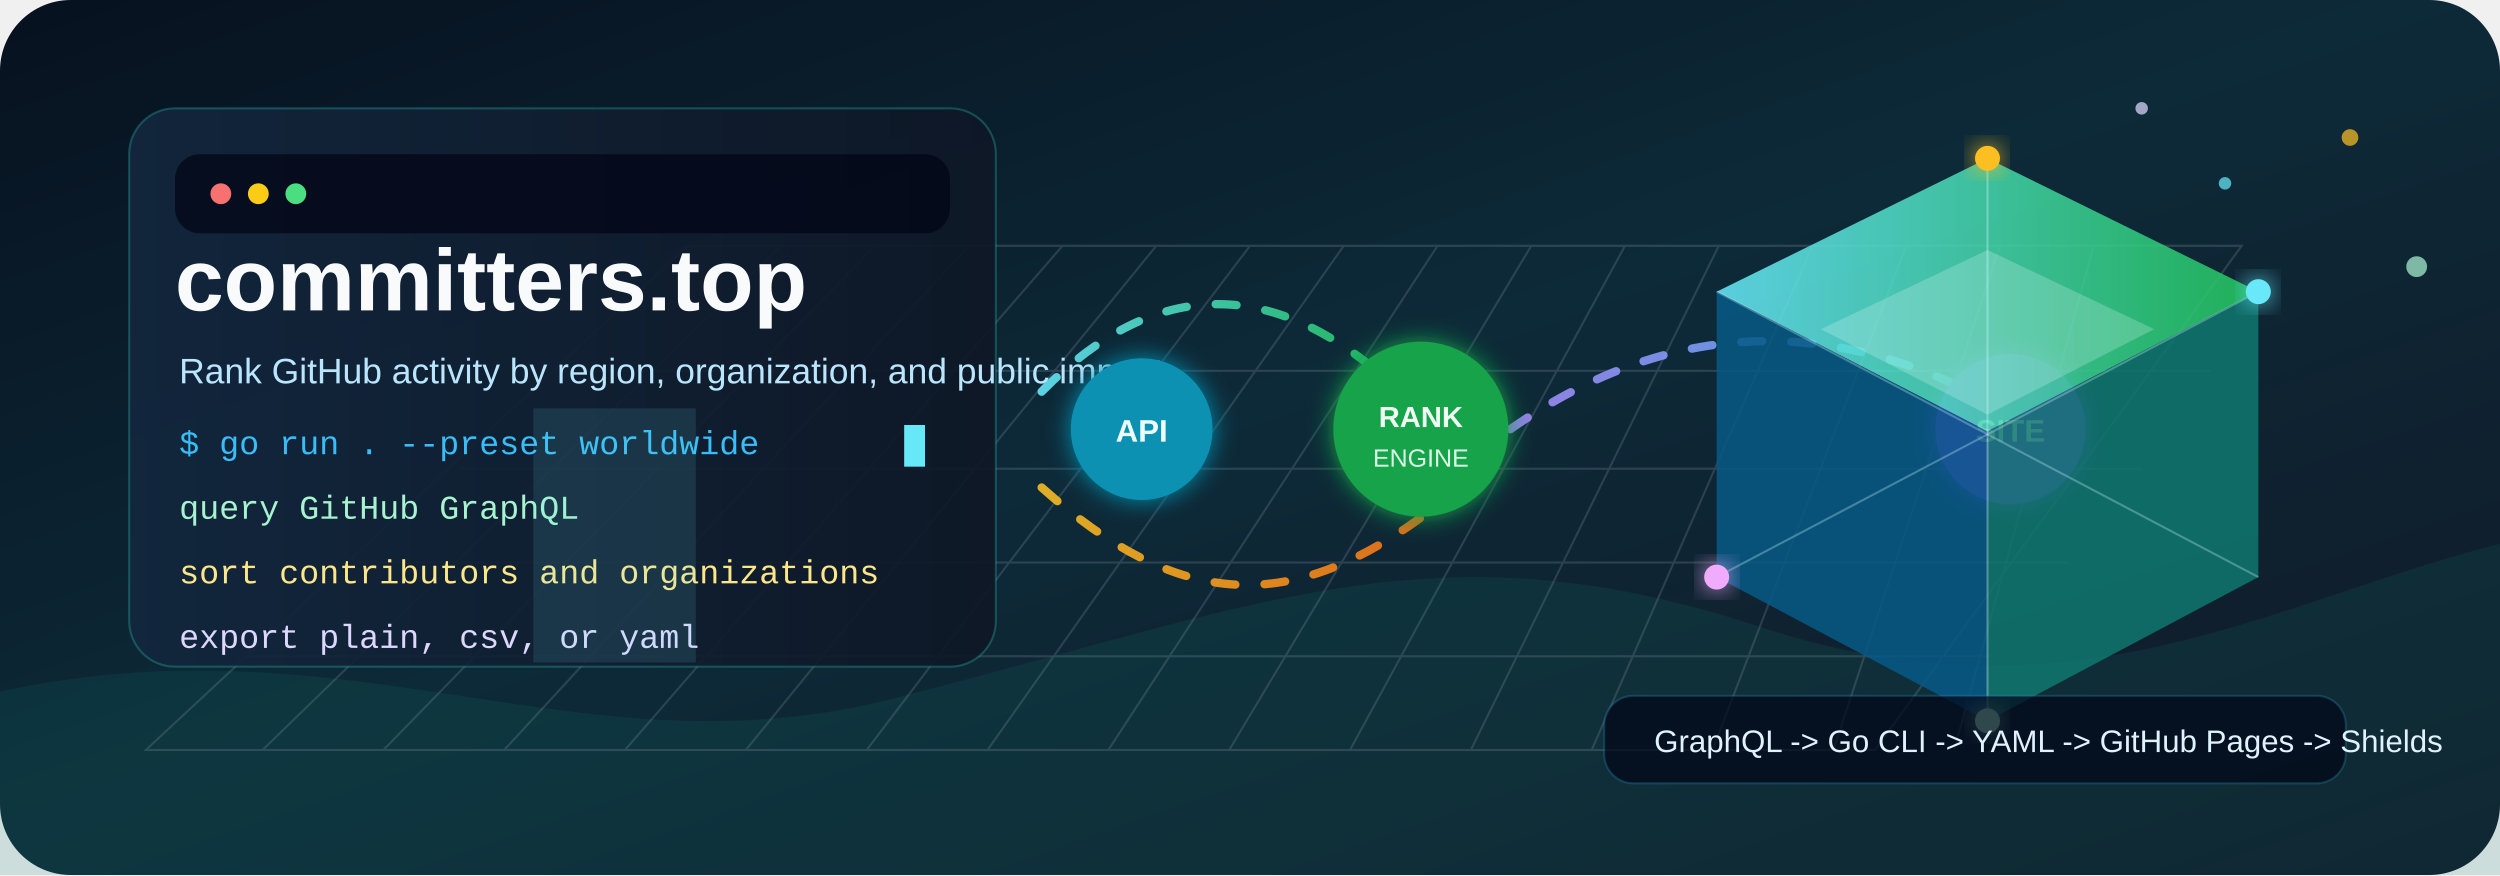
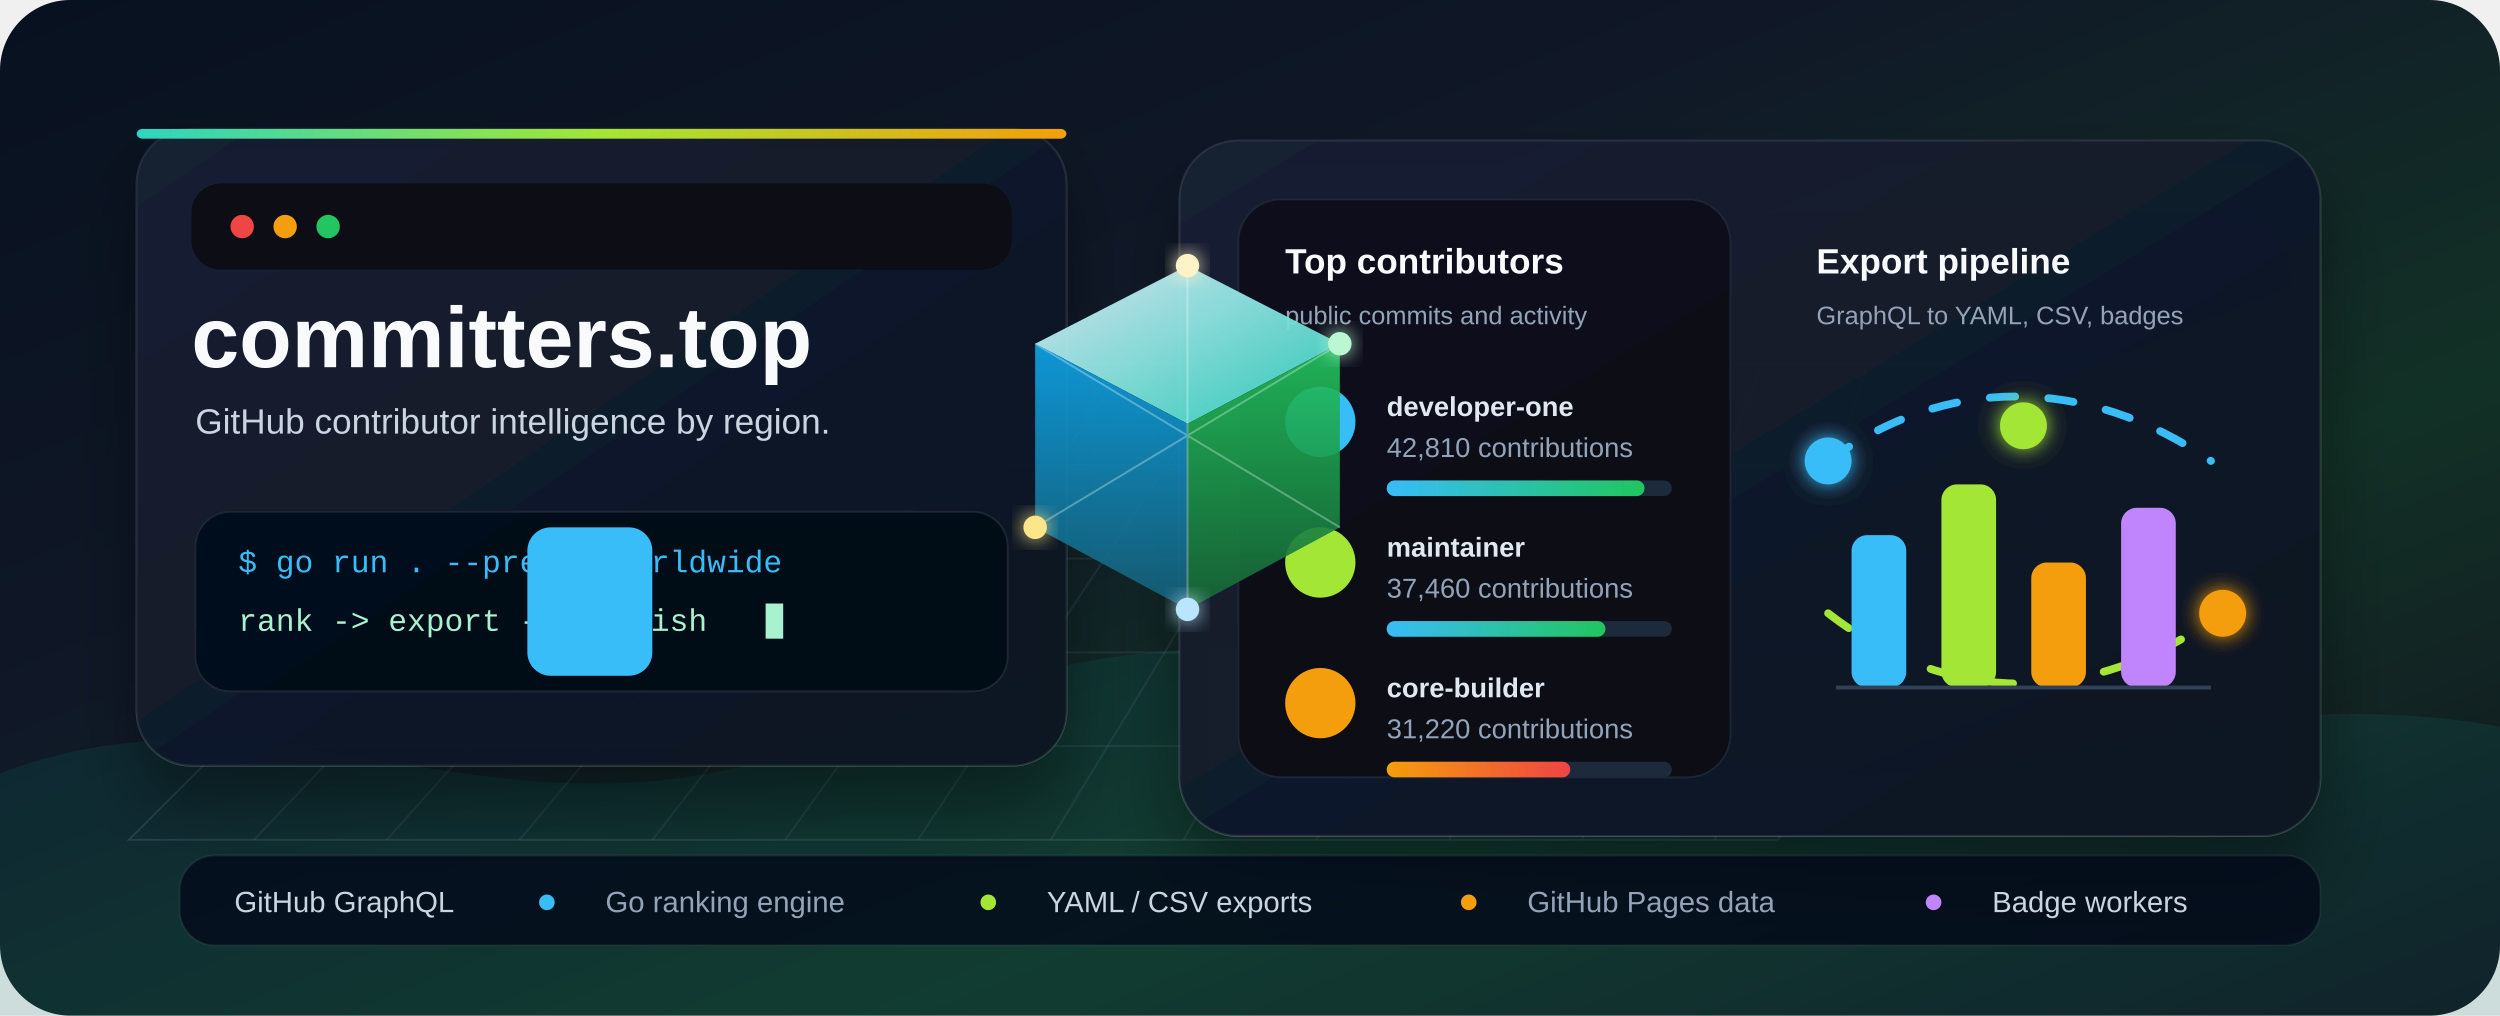
- <svg xmlns="http://www.w3.org/2000/svg" viewBox="0 0 1200 420" role="img" aria-labelledby="title desc">
+ <svg xmlns="http://www.w3.org/2000/svg" viewBox="0 0 1280 520" role="img" aria-labelledby="title desc">
  <defs>
-     <linearGradient id="bg" x1="0" x2="1" y1="0" y2="1">
-       <stop offset="0" stop-color="#07111f" />
-       <stop offset="0.48" stop-color="#0d2a38" />
-       <stop offset="1" stop-color="#111827" />
+     <linearGradient id="page" x1="0" y1="0" x2="1" y2="1">
+       <stop offset="0" stop-color="#08111f" />
+       <stop offset="0.36" stop-color="#101827" />
+       <stop offset="0.68" stop-color="#123126" />
+       <stop offset="1" stop-color="#11131f" />
    </linearGradient>
-     <linearGradient id="panel" x1="0" x2="1">
-       <stop offset="0" stop-color="#12263d" stop-opacity="0.92" />
-       <stop offset="1" stop-color="#0e1726" stop-opacity="0.92" />
+     <linearGradient id="card" x1="0" y1="0" x2="1" y2="1">
+       <stop offset="0" stop-color="#172033" stop-opacity="0.98" />
+       <stop offset="1" stop-color="#0c1220" stop-opacity="0.98" />
    </linearGradient>
-     <linearGradient id="cyan" x1="0" x2="1">
-       <stop offset="0" stop-color="#67e8f9" />
+     <linearGradient id="topEdge" x1="0" y1="0" x2="1" y2="0">
+       <stop offset="0" stop-color="#2dd4bf" />
+       <stop offset="0.5" stop-color="#a3e635" />
+       <stop offset="1" stop-color="#f59e0b" />
+     </linearGradient>
+     <linearGradient id="barA" x1="0" y1="0" x2="1" y2="0">
+       <stop offset="0" stop-color="#38bdf8" />
      <stop offset="1" stop-color="#22c55e" />
    </linearGradient>
-     <linearGradient id="orange" x1="0" x2="1">
-       <stop offset="0" stop-color="#fbbf24" />
-       <stop offset="1" stop-color="#f97316" />
+     <linearGradient id="barB" x1="0" y1="0" x2="1" y2="0">
+       <stop offset="0" stop-color="#f59e0b" />
+       <stop offset="1" stop-color="#ef4444" />
    </linearGradient>
-     <linearGradient id="violet" x1="0" x2="1">
-       <stop offset="0" stop-color="#a78bfa" />
-       <stop offset="1" stop-color="#38bdf8" />
+     <linearGradient id="cubeTop" x1="0" y1="0" x2="1" y2="1">
+       <stop offset="0" stop-color="#e0f2fe" />
+       <stop offset="1" stop-color="#2dd4bf" />
    </linearGradient>
-     <filter id="softGlow" x="-40%" y="-40%" width="180%" height="180%">
-       <feGaussianBlur stdDeviation="6" result="blur" />
+     <linearGradient id="cubeLeft" x1="0" y1="0" x2="0" y2="1">
+       <stop offset="0" stop-color="#0ea5e9" />
+       <stop offset="1" stop-color="#155e75" />
+     </linearGradient>
+     <linearGradient id="cubeRight" x1="0" y1="0" x2="0" y2="1">
+       <stop offset="0" stop-color="#22c55e" />
+       <stop offset="1" stop-color="#166534" />
+     </linearGradient>
+     <filter id="shadow" x="-20%" y="-25%" width="145%" height="150%">
+       <feDropShadow dx="0" dy="22" stdDeviation="18" flood-color="#000000" flood-opacity="0.38" />
+     </filter>
+     <filter id="glow" x="-45%" y="-45%" width="190%" height="190%">
+       <feGaussianBlur stdDeviation="5" result="blur" />
      <feMerge>
        <feMergeNode in="blur" />
        <feMergeNode in="SourceGraphic" />
      </feMerge>
    </filter>
    <style>
-       .route {
-         stroke-dasharray: 10 14;
-         animation: flow 3.8s linear infinite;
-       }
-       .pulse {
-         animation: pulse 2.6s ease-in-out infinite;
-         transform-origin: center;
-       }
-       .float {
-         animation: float 5.2s ease-in-out infinite;
-       }
-       .scan {
-         animation: scan 4.4s ease-in-out infinite;
-       }
-       .blink {
-         animation: blink 1.6s ease-in-out infinite;
-       }
-       @keyframes flow {
-         to { stroke-dashoffset: -96; }
-       }
-       @keyframes pulse {
-         0%, 100% { opacity: .72; transform: scale(1); }
-         50% { opacity: 1; transform: scale(1.08); }
-       }
-       @keyframes float {
-         0%, 100% { transform: translateY(0); }
-         50% { transform: translateY(-9px); }
-       }
-       @keyframes scan {
-         0%, 100% { transform: translateX(-135px); opacity: .08; }
-         45%, 55% { opacity: .42; }
-         50% { transform: translateX(135px); }
-       }
-       @keyframes blink {
-         0%, 56%, 100% { opacity: .35; }
-         58%, 82% { opacity: 1; }
-       }
+       .dash { stroke-dasharray: 13 17; animation: dash 4.2s linear infinite; }
+       .float { animation: float 5.8s ease-in-out infinite; }
+       .float2 { animation: float 6.8s ease-in-out infinite reverse; }
+       .pulse { animation: pulse 2.8s ease-in-out infinite; transform-origin: center; }
+       .rise1 { animation: rise1 3.6s ease-in-out infinite; transform-origin: bottom; }
+       .rise2 { animation: rise2 4.1s ease-in-out infinite; transform-origin: bottom; }
+       .rise3 { animation: rise3 3.8s ease-in-out infinite; transform-origin: bottom; }
+       .scan { animation: scan 4.8s ease-in-out infinite; }
+       .tick { animation: tick 2.2s steps(1) infinite; }
+       @keyframes dash { to { stroke-dashoffset: -120; } }
+       @keyframes float { 0%,100% { transform: translateY(0); } 50% { transform: translateY(-12px); } }
+       @keyframes pulse { 0%,100% { opacity: .62; transform: scale(1); } 50% { opacity: 1; transform: scale(1.08); } }
+       @keyframes rise1 { 0%,100% { transform: scaleY(.74); } 50% { transform: scaleY(1); } }
+       @keyframes rise2 { 0%,100% { transform: scaleY(.92); } 50% { transform: scaleY(.62); } }
+       @keyframes rise3 { 0%,100% { transform: scaleY(.58); } 50% { transform: scaleY(.96); } }
+       @keyframes scan { 0%,100% { transform: translateX(-120px); opacity: 0; } 40%,60% { opacity: .34; } 50% { transform: translateX(120px); } }
+       @keyframes tick { 0% { opacity: .15; } 50% { opacity: 1; } }
      @media (prefers-reduced-motion: reduce) {
-         .route, .pulse, .float, .scan, .blink { animation: none; }
+         .dash,.float,.float2,.pulse,.rise1,.rise2,.rise3,.scan,.tick { animation: none; }
      }
    </style>
  </defs>
-   <rect width="1200" height="420" rx="34" fill="url(#bg)" />
-   <path d="M0 332 C170 295 280 374 430 335 C603 291 689 250 842 300 C995 351 1089 289 1200 261 L1200 420 L0 420 Z" fill="#0f766e" opacity=".16" />
-   <g opacity=".22" stroke="#94a3b8" stroke-width="1">
-     <path d="M70 360 L330 118 L1076 118 L900 360 Z" fill="none" />
-     <path d="M126 360 L375 118" />
-     <path d="M184 360 L420 118" />
-     <path d="M242 360 L465 118" />
-     <path d="M300 360 L510 118" />
-     <path d="M358 360 L555 118" />
-     <path d="M416 360 L600 118" />
-     <path d="M474 360 L645 118" />
-     <path d="M532 360 L690 118" />
-     <path d="M590 360 L735 118" />
-     <path d="M648 360 L780 118" />
-     <path d="M706 360 L825 118" />
-     <path d="M764 360 L870 118" />
-     <path d="M822 360 L915 118" />
-     <path d="M880 360 L960 118" />
-     <path d="M938 360 L1005 118" />
-     <path d="M118 315 L954 315" />
-     <path d="M170 270 L993 270" />
-     <path d="M221 225 L1028 225" />
-     <path d="M275 178 L1061 178" />
-     <path d="M330 118 L1076 118" />
-   </g>
-   <g transform="translate(62 52)">
-     <rect width="416" height="268" rx="22" fill="url(#panel)" stroke="#2dd4bf" stroke-opacity=".28" />
-     <rect x="22" y="22" width="372" height="38" rx="12" fill="#020617" opacity=".78" />
-     <circle cx="44" cy="41" r="5" fill="#f87171" />
-     <circle cx="62" cy="41" r="5" fill="#facc15" />
-     <circle cx="80" cy="41" r="5" fill="#4ade80" />
-     <text x="22" y="97" fill="#f8fafc" font-family="Segoe UI, Arial, sans-serif" font-size="42" font-weight="700">committers.top</text>
-     <text x="24" y="132" fill="#bae6fd" font-family="Segoe UI, Arial, sans-serif" font-size="17">Rank GitHub activity by region, organization, and public impact.</text>
-     <g transform="translate(24 166)" font-family="Consolas, 'Courier New', monospace" font-size="16">
-       <text y="0" fill="#38bdf8">$ go run . --preset worldwide</text>
-       <text y="31" fill="#a7f3d0">query GitHub GraphQL</text>
-       <text y="62" fill="#fde68a">sort contributors and organizations</text>
-       <text y="93" fill="#ddd6fe">export plain, csv, or yaml</text>
-       <rect class="scan" x="170" y="-22" width="78" height="122" fill="#67e8f9" opacity=".12" />
-       <rect class="blink" x="348" y="-14" width="10" height="20" fill="#67e8f9" />
+   <rect width="1280" height="520" rx="36" fill="url(#page)" />
+   <path d="M0 396 C146 340 260 445 424 378 C570 319 682 316 825 373 C996 441 1098 340 1280 372 L1280 520 L0 520 Z" fill="#0f766e" opacity=".16" />
+   <path d="M66 430 L310 186 L1110 186 L910 430 Z" fill="none" stroke="#94a3b8" stroke-opacity=".18" />
+   <path d="M130 430 L362 186 M198 430 L416 186 M266 430 L470 186 M334 430 L524 186 M402 430 L578 186 M470 430 L632 186 M538 430 L686 186 M606 430 L740 186 M674 430 L794 186 M742 430 L848 186 M810 430 L902 186 M878 430 L956 186" stroke="#94a3b8" stroke-opacity=".12" />
+   <path d="M118 382 L958 382 M168 334 L1002 334 M218 286 L1044 286 M267 238 L1084 238" stroke="#94a3b8" stroke-opacity=".12" />
+   <g transform="translate(70 66)" filter="url(#shadow)">
+     <rect width="476" height="326" rx="28" fill="url(#card)" stroke="#ffffff" stroke-opacity=".08" />
+     <rect x="0" y="0" width="476" height="5" rx="3" fill="url(#topEdge)" />
+     <rect x="28" y="28" width="420" height="44" rx="15" fill="#060b14" opacity=".9" />
+     <circle cx="54" cy="50" r="6" fill="#ef4444" />
+     <circle cx="76" cy="50" r="6" fill="#f59e0b" />
+     <circle cx="98" cy="50" r="6" fill="#22c55e" />
+     <text x="28" y="122" fill="#f8fafc" font-family="Segoe UI, Arial, sans-serif" font-size="44" font-weight="800">committers.top</text>
+     <text x="30" y="156" fill="#cbd5e1" font-family="Segoe UI, Arial, sans-serif" font-size="18">GitHub contributor intelligence by region.</text>
+     <g transform="translate(30 196)" font-family="Consolas, 'Courier New', monospace">
+       <rect width="416" height="92" rx="18" fill="#020617" opacity=".86" stroke="#1f2937" />
+       <text x="22" y="31" fill="#38bdf8" font-size="16">$ go run . --preset worldwide</text>
+       <text x="22" y="61" fill="#a7f3d0" font-size="16">rank -&gt; export -&gt; publish</text>
+       <rect class="tick" x="292" y="47" width="9" height="18" fill="#a7f3d0" />
+       <rect class="scan" x="170" y="8" width="64" height="76" rx="12" fill="#38bdf8" />
    </g>
  </g>
-   <g fill="none" stroke-width="4" stroke-linecap="round" opacity=".88">
-     <path class="route" d="M500 188 C555 132 613 132 672 188" stroke="url(#cyan)" />
-     <path class="route" d="M500 234 C566 293 620 296 688 244" stroke="url(#orange)" />
-     <path class="route" d="M725 206 C805 150 889 150 974 204" stroke="url(#violet)" />
-   </g>
-   <g font-family="Segoe UI, Arial, sans-serif" text-anchor="middle">
-     <g class="pulse" filter="url(#softGlow)">
-       <circle cx="548" cy="206" r="34" fill="#0891b2" />
-       <text x="548" y="212" fill="#ecfeff" font-size="15" font-weight="700">API</text>
+   <g transform="translate(604 72)" filter="url(#shadow)">
+     <rect width="584" height="356" rx="30" fill="url(#card)" stroke="#ffffff" stroke-opacity=".09" />
+     <rect x="30" y="30" width="252" height="296" rx="22" fill="#050b15" opacity=".78" stroke="#1f2937" />
+     <text x="54" y="68" fill="#f8fafc" font-family="Segoe UI, Arial, sans-serif" font-size="18" font-weight="700">Top contributors</text>
+     <text x="54" y="94" fill="#94a3b8" font-family="Segoe UI, Arial, sans-serif" font-size="13">public commits and activity</text>
+     <g font-family="Segoe UI, Arial, sans-serif" font-size="14">
+       <g transform="translate(54 126)">
+         <circle r="18" cx="18" cy="18" fill="#38bdf8" />
+         <text x="52" y="15" fill="#e2e8f0" font-weight="700">developer-one</text>
+         <text x="52" y="36" fill="#94a3b8">42,810 contributions</text>
+         <rect x="52" y="48" width="146" height="8" rx="4" fill="#1e293b" />
+         <rect class="pulse" x="52" y="48" width="132" height="8" rx="4" fill="url(#barA)" />
+       </g>
+       <g transform="translate(54 198)">
+         <circle r="18" cx="18" cy="18" fill="#a3e635" />
+         <text x="52" y="15" fill="#e2e8f0" font-weight="700">maintainer</text>
+         <text x="52" y="36" fill="#94a3b8">37,460 contributions</text>
+         <rect x="52" y="48" width="146" height="8" rx="4" fill="#1e293b" />
+         <rect class="pulse" style="animation-delay:.4s" x="52" y="48" width="112" height="8" rx="4" fill="url(#barA)" />
+       </g>
+       <g transform="translate(54 270)">
+         <circle r="18" cx="18" cy="18" fill="#f59e0b" />
+         <text x="52" y="15" fill="#e2e8f0" font-weight="700">core-builder</text>
+         <text x="52" y="36" fill="#94a3b8">31,220 contributions</text>
+         <rect x="52" y="48" width="146" height="8" rx="4" fill="#1e293b" />
+         <rect class="pulse" style="animation-delay:.8s" x="52" y="48" width="94" height="8" rx="4" fill="url(#barB)" />
+       </g>
    </g>
-     <g class="pulse" style="animation-delay:.45s" filter="url(#softGlow)">
-       <circle cx="682" cy="206" r="42" fill="#16a34a" />
-       <text x="682" y="205" fill="#f0fdf4" font-size="14" font-weight="700">RANK</text>
-       <text x="682" y="224" fill="#dcfce7" font-size="12">ENGINE</text>
-     </g>
-     <g class="pulse" style="animation-delay:.9s" filter="url(#softGlow)">
-       <circle cx="965" cy="206" r="36" fill="#7c3aed" />
-       <text x="965" y="212" fill="#faf5ff" font-size="15" font-weight="700">SITE</text>
+     <g transform="translate(326 34)">
+       <text x="0" y="34" fill="#f8fafc" font-family="Segoe UI, Arial, sans-serif" font-size="18" font-weight="700">Export pipeline</text>
+       <text x="0" y="60" fill="#94a3b8" font-family="Segoe UI, Arial, sans-serif" font-size="13">GraphQL to YAML, CSV, badges</text>
+       <g transform="translate(6 96)">
+         <path class="dash" d="M0 34 C60 -10 132 -10 196 34" fill="none" stroke="#38bdf8" stroke-width="4" stroke-linecap="round" />
+         <path class="dash" d="M0 112 C62 160 134 160 202 112" fill="none" stroke="#a3e635" stroke-width="4" stroke-linecap="round" />
+         <circle class="pulse" cx="0" cy="34" r="12" fill="#38bdf8" filter="url(#glow)" />
+         <circle class="pulse" style="animation-delay:.35s" cx="100" cy="16" r="12" fill="#a3e635" filter="url(#glow)" />
+         <circle class="pulse" style="animation-delay:.7s" cx="202" cy="112" r="12" fill="#f59e0b" filter="url(#glow)" />
+       </g>
+       <g transform="translate(18 246)">
+         <rect class="rise1" x="0" y="-78" width="28" height="78" rx="8" fill="#38bdf8" />
+         <rect class="rise2" x="46" y="-104" width="28" height="104" rx="8" fill="#a3e635" />
+         <rect class="rise3" x="92" y="-64" width="28" height="64" rx="8" fill="#f59e0b" />
+         <rect class="rise1" x="138" y="-92" width="28" height="92" rx="8" fill="#c084fc" />
+         <path d="M-8 0 H184" stroke="#334155" stroke-width="2" />
+       </g>
    </g>
  </g>
-   <g class="float" transform="translate(770 60)">
+   <g class="float2" transform="translate(522 128)">
    <g>
-       <animateTransform attributeName="transform" type="rotate" from="-4 185 138" to="356 185 138" dur="18s" repeatCount="indefinite" />
-       <polygon points="184,16 314,80 184,147 54,80" fill="url(#cyan)" opacity=".86" />
-       <polygon points="54,80 184,147 184,286 54,217" fill="#075985" opacity=".86" />
-       <polygon points="314,80 184,147 184,286 314,217" fill="#0f766e" opacity=".86" />
-       <polygon points="184,60 264,98 184,139 104,98" fill="#ecfeff" opacity=".22" />
-       <line x1="184" y1="16" x2="184" y2="286" stroke="#cffafe" stroke-opacity=".36" />
-       <line x1="54" y1="80" x2="314" y2="217" stroke="#cffafe" stroke-opacity=".3" />
-       <line x1="314" y1="80" x2="54" y2="217" stroke="#cffafe" stroke-opacity=".3" />
-       <circle cx="184" cy="16" r="6" fill="#fbbf24" filter="url(#softGlow)" />
-       <circle cx="314" cy="80" r="6" fill="#67e8f9" filter="url(#softGlow)" />
-       <circle cx="184" cy="286" r="6" fill="#a7f3d0" filter="url(#softGlow)" />
-       <circle cx="54" cy="217" r="6" fill="#f0abfc" filter="url(#softGlow)" />
+       <animateTransform attributeName="transform" type="rotate" from="-6 86 96" to="354 86 96" dur="20s" repeatCount="indefinite" />
+       <polygon points="86,8 164,48 86,89 8,48" fill="url(#cubeTop)" opacity=".94" />
+       <polygon points="8,48 86,89 86,184 8,142" fill="url(#cubeLeft)" opacity=".9" />
+       <polygon points="164,48 86,89 86,184 164,142" fill="url(#cubeRight)" opacity=".9" />
+       <path d="M86 8 V184 M8 48 L164 142 M164 48 L8 142" stroke="#ecfeff" stroke-opacity=".32" />
+       <circle cx="86" cy="8" r="6" fill="#fef3c7" filter="url(#glow)" />
+       <circle cx="164" cy="48" r="6" fill="#bbf7d0" filter="url(#glow)" />
+       <circle cx="86" cy="184" r="6" fill="#bae6fd" filter="url(#glow)" />
+       <circle cx="8" cy="142" r="6" fill="#fde68a" filter="url(#glow)" />
    </g>
  </g>
-   <g transform="translate(770 334)" font-family="Segoe UI, Arial, sans-serif">
-     <rect width="356" height="42" rx="14" fill="#020617" opacity=".72" stroke="#38bdf8" stroke-opacity=".28" />
-     <text x="24" y="27" fill="#e0f2fe" font-size="15">GraphQL -&gt; Go CLI -&gt; YAML -&gt; GitHub Pages -&gt; Shields</text>
-   </g>
-   <g opacity=".72">
-     <circle class="pulse" cx="1128" cy="66" r="4" fill="#fbbf24" />
-     <circle class="pulse" style="animation-delay:.3s" cx="1068" cy="88" r="3" fill="#67e8f9" />
-     <circle class="pulse" style="animation-delay:.6s" cx="1160" cy="128" r="5" fill="#a7f3d0" />
-     <circle class="pulse" style="animation-delay:.9s" cx="1028" cy="52" r="3" fill="#ddd6fe" />
+   <g transform="translate(92 438)" font-family="Segoe UI, Arial, sans-serif" font-size="15">
+     <rect width="1096" height="46" rx="18" fill="#020617" opacity=".74" stroke="#ffffff" stroke-opacity=".08" />
+     <text x="28" y="29" fill="#cbd5e1">GitHub GraphQL</text>
+     <text x="218" y="29" fill="#94a3b8">Go ranking engine</text>
+     <text x="444" y="29" fill="#cbd5e1">YAML / CSV exports</text>
+     <text x="690" y="29" fill="#94a3b8">GitHub Pages data</text>
+     <text x="928" y="29" fill="#cbd5e1">Badge workers</text>
+     <circle cx="188" cy="24" r="4" fill="#38bdf8" />
+     <circle cx="414" cy="24" r="4" fill="#a3e635" />
+     <circle cx="660" cy="24" r="4" fill="#f59e0b" />
+     <circle cx="898" cy="24" r="4" fill="#c084fc" />
  </g>
</svg>
